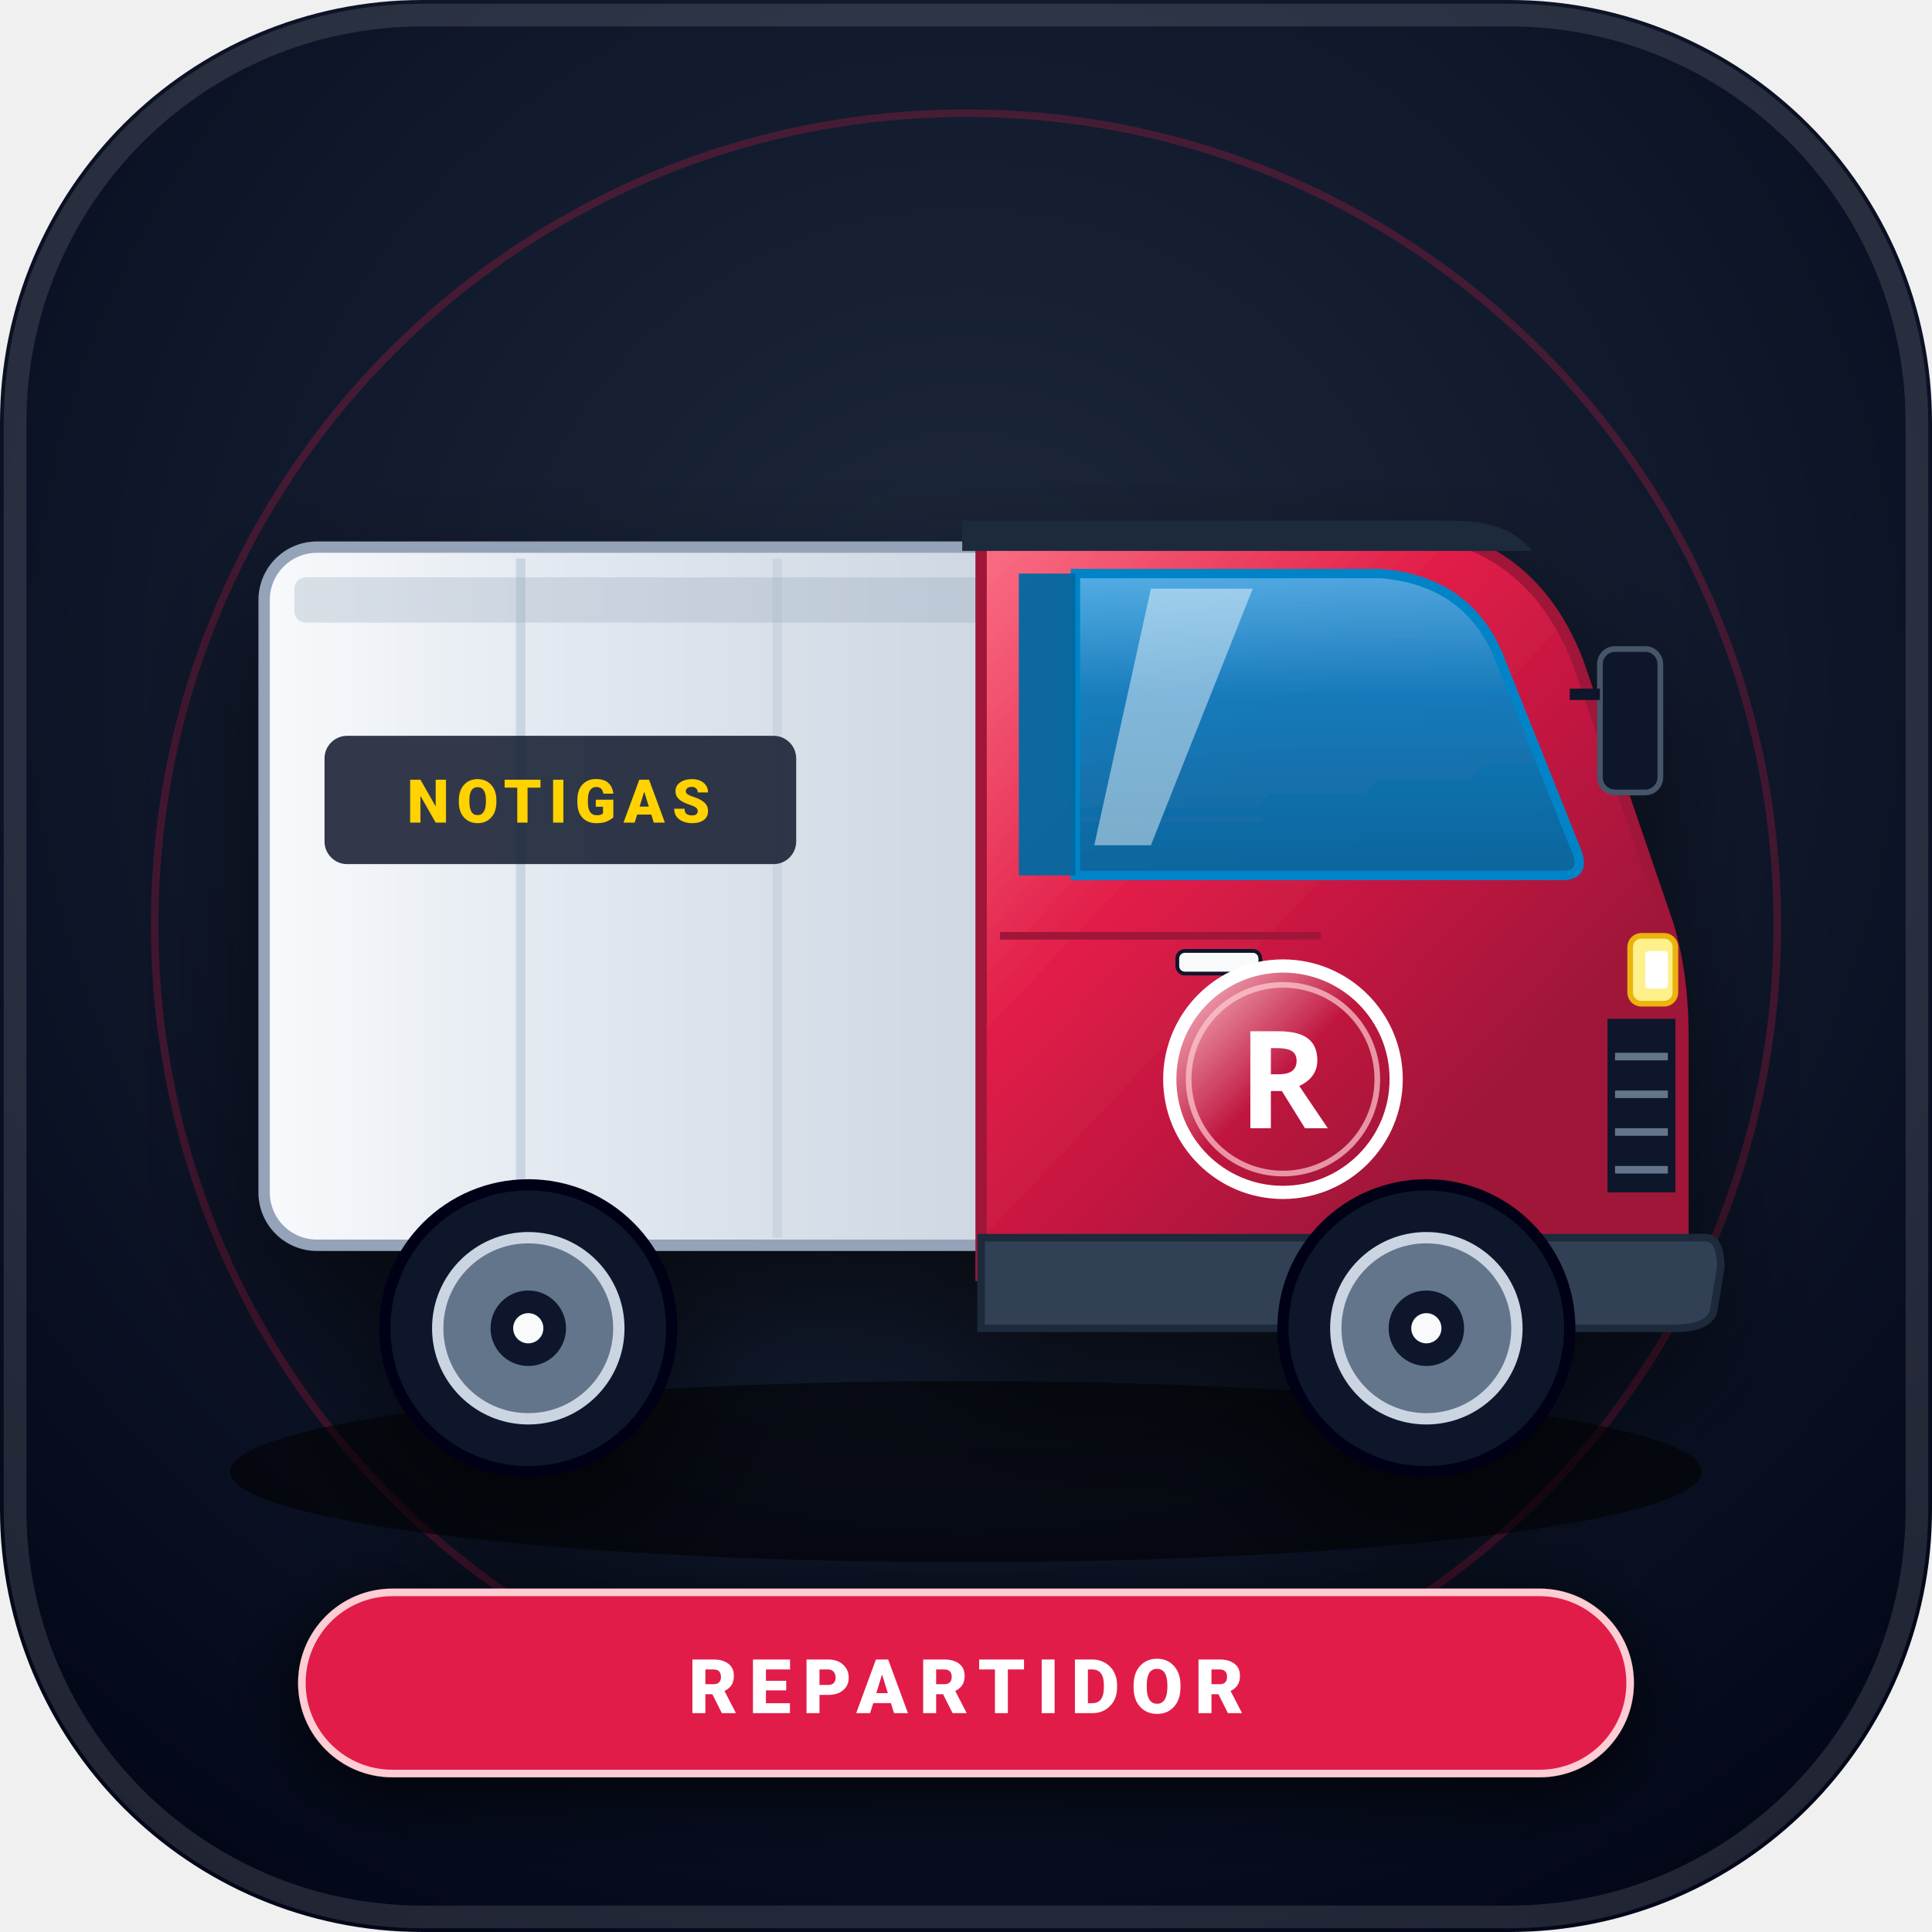
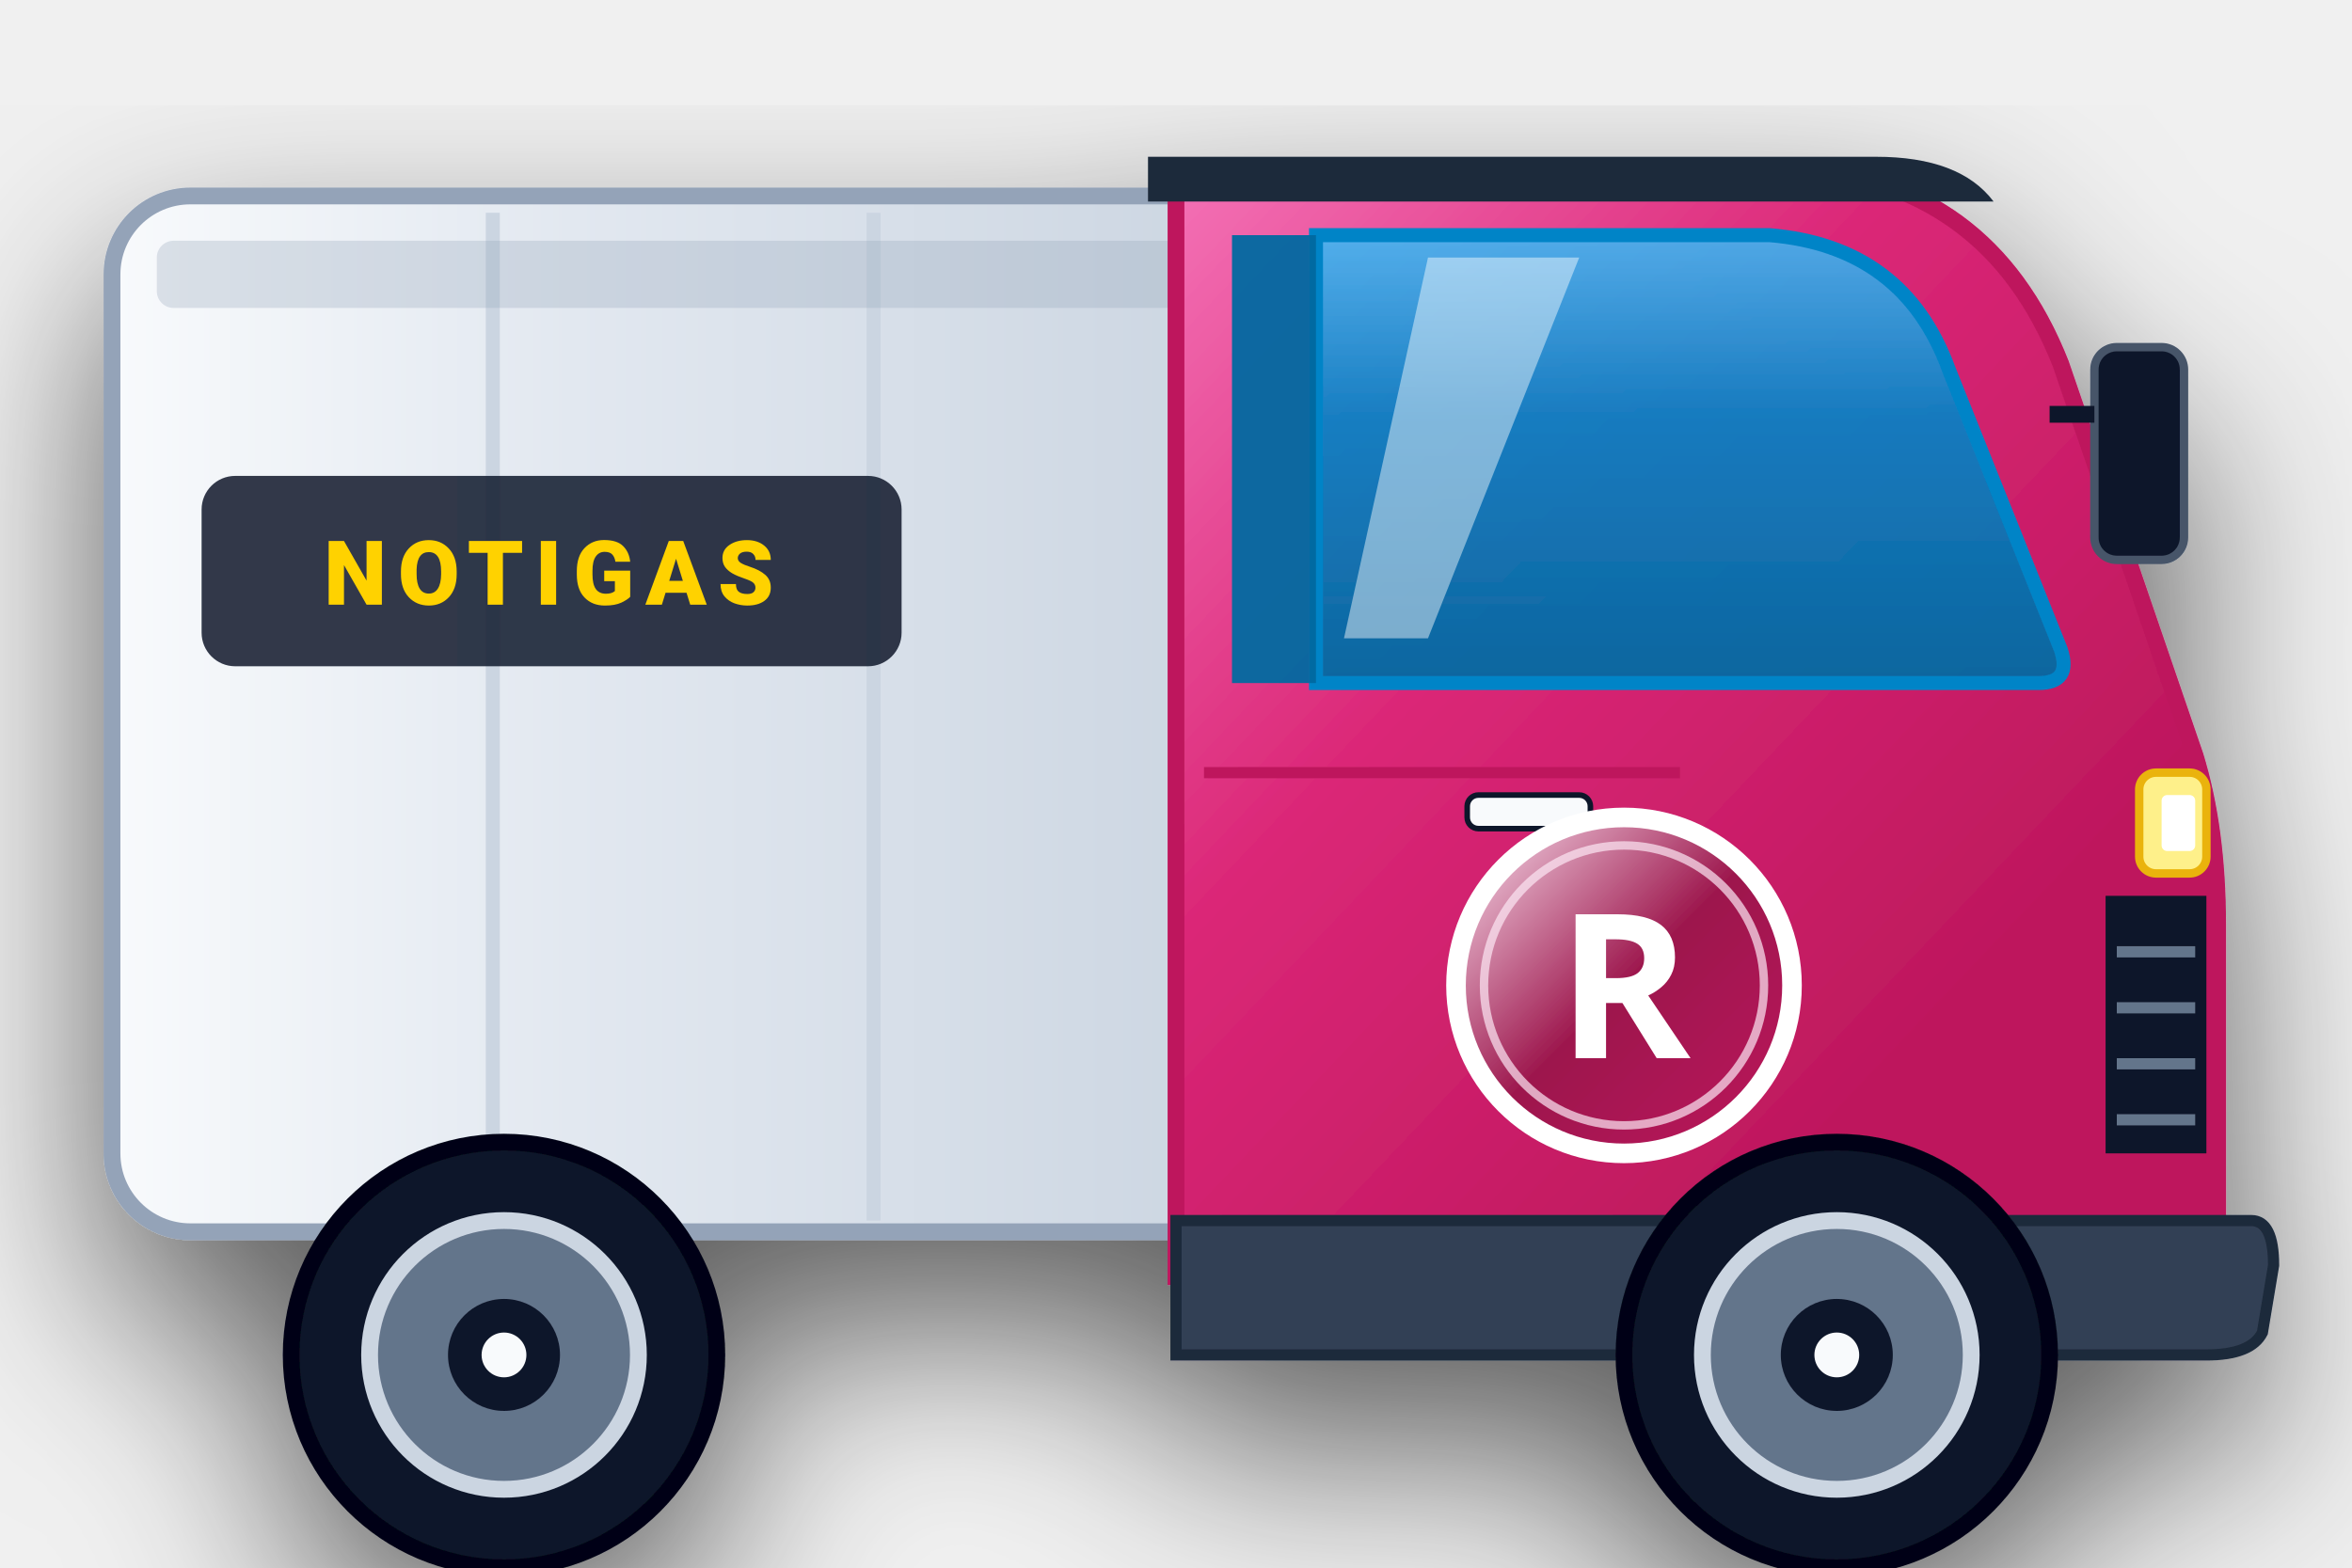
- <svg xmlns="http://www.w3.org/2000/svg" viewBox="0 0 512 512" width="512" height="512">
+ <svg xmlns="http://www.w3.org/2000/svg" viewBox="50 110 420 280">
  <defs>
    <radialGradient id="bgGrad" cx="50%" cy="35%" r="75%">
      <stop offset="0%" stop-color="#1E293B" />
      <stop offset="55%" stop-color="#0F172A" />
      <stop offset="100%" stop-color="#020617" />
    </radialGradient>
    <linearGradient id="cabGrad" x1="0%" y1="0%" x2="100%" y2="100%">
-       <stop offset="0%" stop-color="#FB7185" />
-       <stop offset="35%" stop-color="#E11D48" />
-       <stop offset="75%" stop-color="#9F1239" />
-       <stop offset="100%" stop-color="#9F1239" />
+       <stop offset="0%" stop-color="#F472B6" />
+       <stop offset="35%" stop-color="#DB2777" />
+       <stop offset="75%" stop-color="#BE185D" />
+       <stop offset="100%" stop-color="#BE185D" />
    </linearGradient>
    <linearGradient id="cargoGrad" x1="0%" y1="0%" x2="100%" y2="0%">
      <stop offset="0%" stop-color="#F8FAFC" />
      <stop offset="40%" stop-color="#E2E8F0" />
      <stop offset="100%" stop-color="#CBD5E1" />
    </linearGradient>
    <linearGradient id="badgeGrad" x1="0%" y1="0%" x2="100%" y2="100%">
-       <stop offset="0%" stop-color="#FECDD3" />
-       <stop offset="50%" stop-color="#BE123C" />
-       <stop offset="100%" stop-color="#9F1239" />
+       <stop offset="0%" stop-color="#FCE7F3" />
+       <stop offset="50%" stop-color="#9D174D" />
+       <stop offset="100%" stop-color="#BE185D" />
    </linearGradient>
    <linearGradient id="windshieldGrad" x1="0%" y1="0%" x2="0%" y2="100%">
      <stop offset="0%" stop-color="#38BDF8" stop-opacity="0.85" />
      <stop offset="40%" stop-color="#0284C7" stop-opacity="0.9" />
      <stop offset="100%" stop-color="#0369A1" stop-opacity="0.95" />
    </linearGradient>
    <filter id="truckShadow" x="-10%" y="-10%" width="130%" height="130%">
      <feDropShadow dx="0" dy="16" stdDeviation="18" flood-color="#000000" flood-opacity="0.6" />
    </filter>
  </defs>
-   <rect width="512" height="512" rx="112" fill="url(#bgGrad)" />
-   <rect width="504" height="504" x="4" y="4" rx="108" fill="none" stroke="rgba(255,255,255,0.12)" stroke-width="6" />
-   <circle cx="256" cy="245" r="215" fill="none" stroke="#E11D48" stroke-opacity="0.25" stroke-width="2" />
-   <ellipse cx="256" cy="390" rx="195" ry="24" fill="rgba(0,0,0,0.55)" />
  <g filter="url(#truckShadow)">
    <rect x="70" y="145" width="205" height="185" rx="14" fill="url(#cargoGrad)" stroke="#94A3B8" stroke-width="3" />
    <line x1="138" y1="148" x2="138" y2="328" stroke="#CBD5E1" stroke-width="2.5" />
    <line x1="206" y1="148" x2="206" y2="328" stroke="#CBD5E1" stroke-width="2.5" />
    <rect x="78" y="153" width="189" height="12" rx="3" fill="#94A3B8" opacity="0.3" />
    <rect x="86" y="195" width="125" height="34" rx="6" fill="#0F172A" opacity="0.85" />
    <text x="148" y="218" font-family="'Segoe UI', Roboto, Montserrat, sans-serif" font-weight="900" font-size="16" fill="#FFD200" text-anchor="middle" letter-spacing="2">NOTIGAS</text>
-     <path d="M 260 140 L 370 140 Q 405 142 418 175 L 442 245 Q 446 258 446 275 L 446 332 Q 446 338 440 338 L 260 338 Z" fill="url(#cabGrad)" stroke="#9F1239" stroke-width="3" />
+     <path d="M 260 140 L 370 140 Q 405 142 418 175 L 442 245 Q 446 258 446 275 L 446 332 Q 446 338 440 338 L 260 338 Z" fill="url(#cabGrad)" stroke="#BE185D" stroke-width="3" />
    <path d="M 285 152 L 366 152 Q 390 154 398 176 L 418 226 Q 420 232 414 232 L 285 232 Z" fill="url(#windshieldGrad)" stroke="#0284C7" stroke-width="2.5" />
    <path d="M 305 156 L 332 156 L 305 224 L 290 224 Z" fill="rgba(255,255,255,0.45)" />
    <path d="M 285 152 L 285 232 L 270 232 L 270 152 Z" fill="#0369A1" opacity="0.95" />
    <path d="M 255 138 L 385 138 Q 400 138 406 146 L 255 146 Z" fill="#1E293B" />
    <rect x="424" y="172" width="16" height="38" rx="4" fill="#0F172A" stroke="#475569" stroke-width="1.5" />
    <line x1="416" y1="184" x2="424" y2="184" stroke="#0F172A" stroke-width="3" />
-     <line x1="265" y1="248" x2="350" y2="248" stroke="#9F1239" stroke-width="2" />
+     <line x1="265" y1="248" x2="350" y2="248" stroke="#BE185D" stroke-width="2" />
    <rect x="312" y="252" width="22" height="6" rx="2" fill="#F8FAFC" stroke="#0F172A" stroke-width="1" />
    <circle cx="340" cy="286" r="30" fill="url(#badgeGrad)" stroke="#FFFFFF" stroke-width="3.5" />
-     <circle cx="340" cy="286" r="25" fill="none" stroke="#FECDD3" stroke-width="1.5" opacity="0.7" />
+     <circle cx="340" cy="286" r="25" fill="none" stroke="#FCE7F3" stroke-width="1.5" opacity="0.7" />
    <text x="340" y="299" font-family="'Impact', 'Arial Black', sans-serif" font-weight="900" font-size="36" fill="#FFFFFF" text-anchor="middle" letter-spacing="1">R</text>
    <path d="M 426 270 L 444 270 L 444 316 L 426 316 Z" fill="#0F172A" />
    <line x1="428" y1="280" x2="442" y2="280" stroke="#64748B" stroke-width="2" />
    <line x1="428" y1="290" x2="442" y2="290" stroke="#64748B" stroke-width="2" />
    <line x1="428" y1="300" x2="442" y2="300" stroke="#64748B" stroke-width="2" />
    <line x1="428" y1="310" x2="442" y2="310" stroke="#64748B" stroke-width="2" />
    <rect x="432" y="248" width="12" height="18" rx="3" fill="#FEF08A" stroke="#EAB308" stroke-width="1.5" />
    <rect x="436" y="252" width="6" height="10" rx="1" fill="#FFFFFF" />
    <path d="M 260 328 L 452 328 Q 456 328 456 336 L 454 348 Q 452 352 444 352 L 260 352 Z" fill="#334155" stroke="#1E293B" stroke-width="2" />
    <g>
      <circle cx="140" cy="352" r="38" fill="#0F172A" stroke="#020617" stroke-width="3" />
      <circle cx="140" cy="352" r="24" fill="#64748B" stroke="#CBD5E1" stroke-width="3" />
      <circle cx="140" cy="352" r="10" fill="#0F172A" />
      <circle cx="140" cy="352" r="4" fill="#F8FAFC" />
    </g>
    <g>
      <circle cx="378" cy="352" r="38" fill="#0F172A" stroke="#020617" stroke-width="3" />
      <circle cx="378" cy="352" r="24" fill="#64748B" stroke="#CBD5E1" stroke-width="3" />
      <circle cx="378" cy="352" r="10" fill="#0F172A" />
      <circle cx="378" cy="352" r="4" fill="#F8FAFC" />
    </g>
  </g>
-   <g filter="drop-shadow(0 4px 10px rgba(0,0,0,0.8))">
-     <rect x="80" y="422" width="352" height="48" rx="24" fill="#E11D48" stroke="#FECDD3" stroke-width="2" />
-     <text x="256" y="454" font-family="'Segoe UI', Roboto, Montserrat, sans-serif" font-weight="900" font-size="20" fill="#FFFFFF" text-anchor="middle" letter-spacing="3">REPARTIDOR</text>
-   </g>
</svg>
